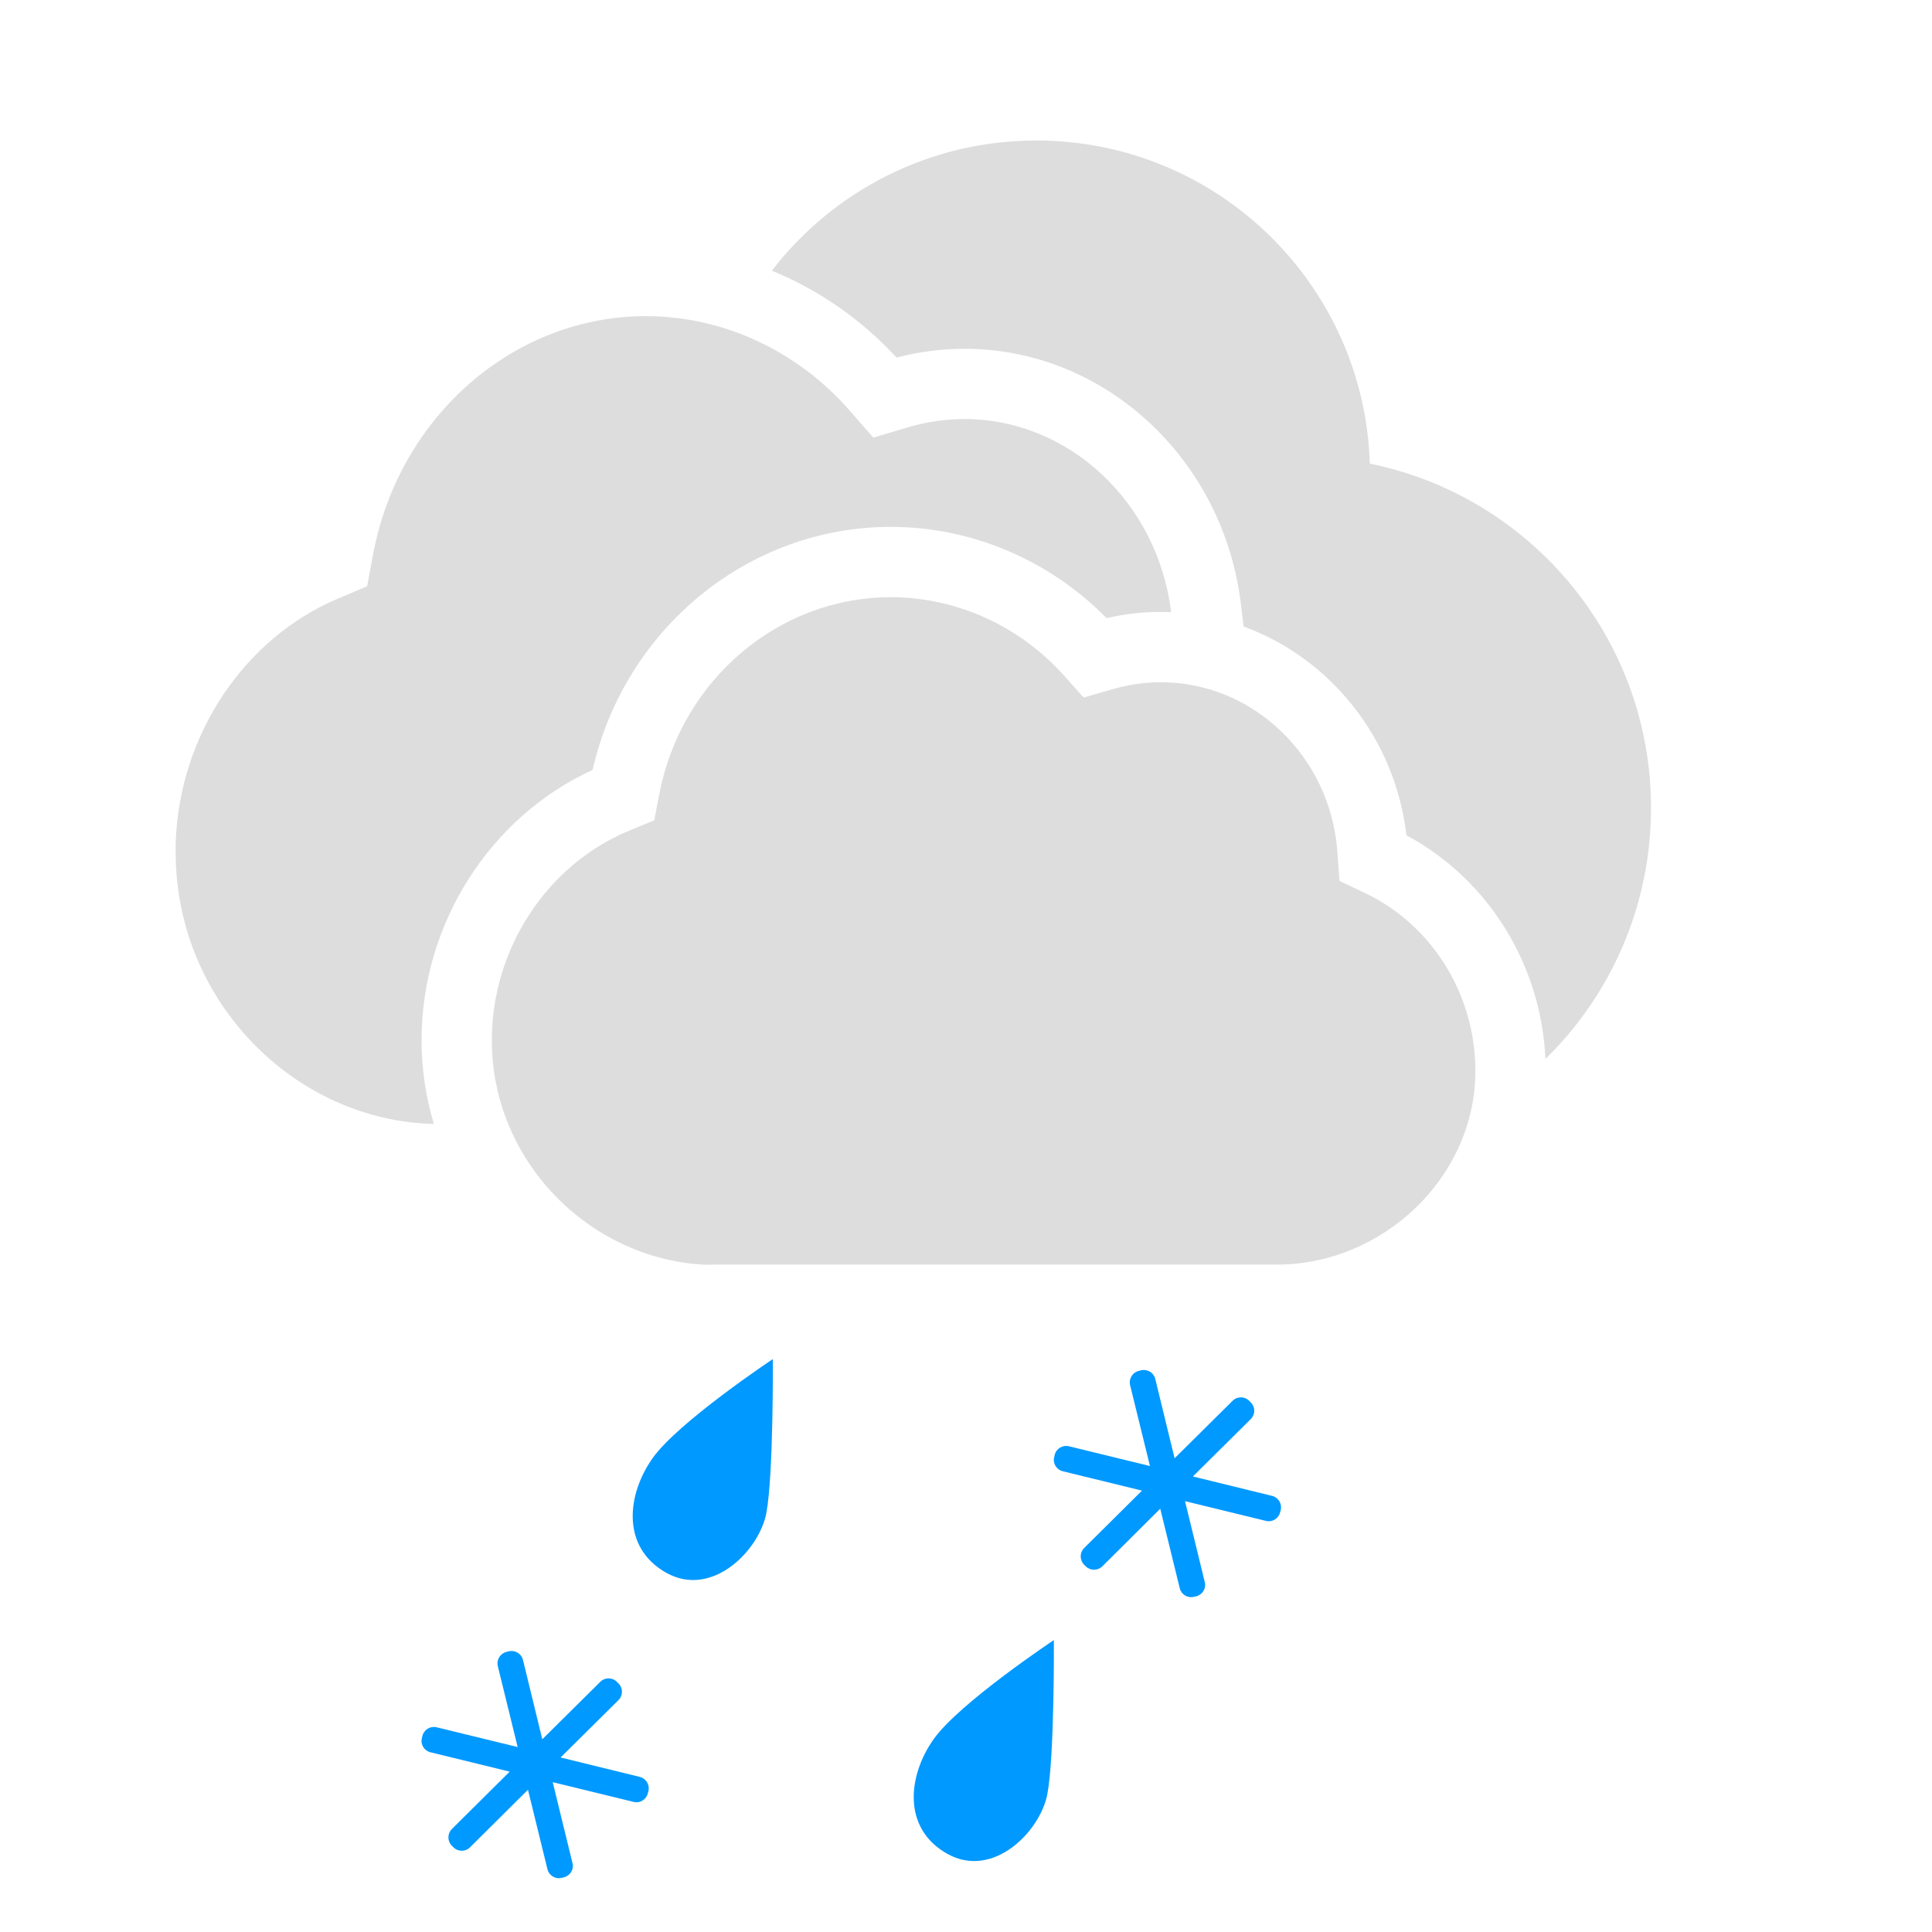
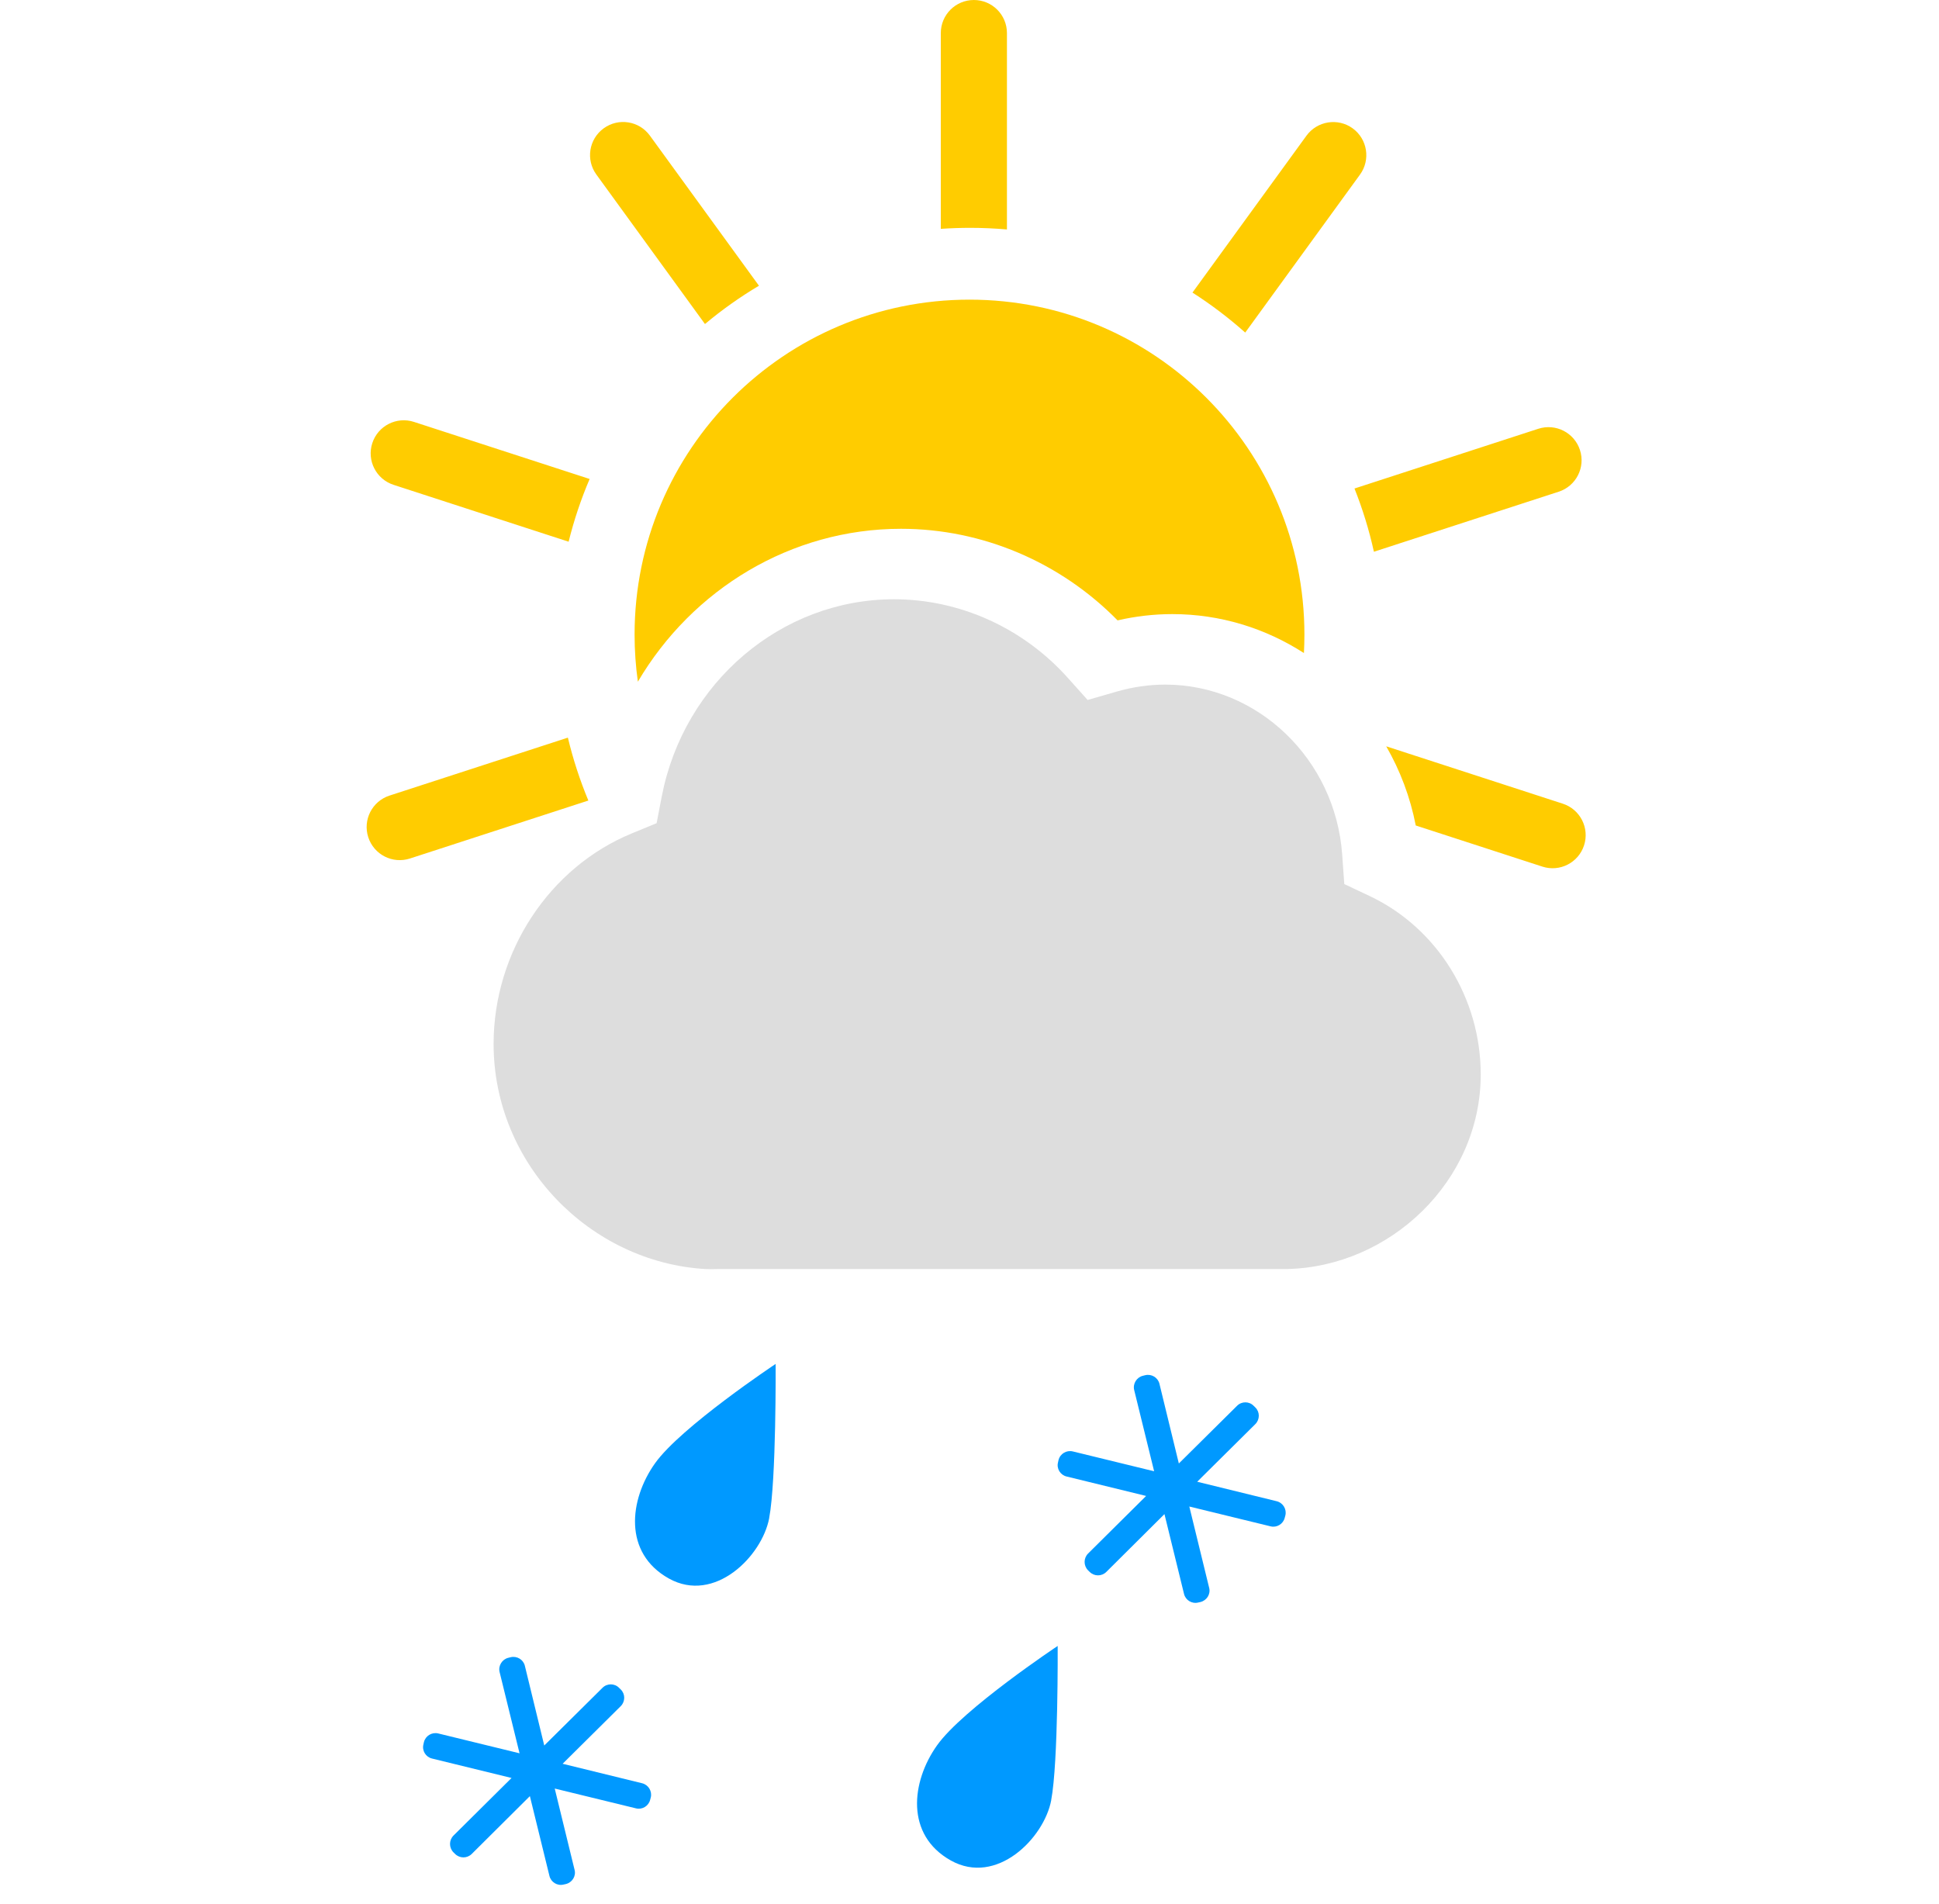
- <svg xmlns="http://www.w3.org/2000/svg" height="55" viewbox="0 0 55 55" width="55">
+ <svg xmlns="http://www.w3.org/2000/svg" height="54" viewbox="0 0 55 54" width="55">
  <g fill="none" fill-rule="evenodd">
-     <path d="m47.001 23c0 2.801-1.152 5.333-3.007 7.148-.116-2.681-1.625-5.12-3.956-6.369-.318-2.761-2.167-5.042-4.635-5.944l-.079-.65c-.496-4.101-3.86-7.256-7.868-7.256-.646 0-1.295.084-1.934.25-1.004-1.091-2.22-1.931-3.55-2.473 1.737-2.254 4.464-3.706 7.529-3.706 5.146 0 9.336 4.092 9.495 9.199 4.567.925 8.005 4.961 8.005 9.801zm-42 1.27c0-.087-.003-.184 0-.27.098-3.059 1.936-5.829 4.629-6.963l.821-.347.172-.919c.739-3.924 4.005-6.771 7.762-6.771 2.195 0 4.309.979 5.802 2.687l.674.771.954-.284c.544-.162 1.096-.245 1.641-.245 2.983 0 5.507 2.388 5.883 5.496-.095-.004-.19-.006-.285-.006-.519 0-1.039.06-1.553.178-1.625-1.655-3.84-2.598-6.143-2.598-4.06 0-7.573 2.901-8.488 6.919-2.938 1.347-4.869 4.391-4.869 7.696 0 .827.123 1.627.35 2.383-3.965-.093-7.35-3.496-7.35-7.728zm33.131.808.738.351c1.903.907 3.131 2.89 3.131 5.053 0 3.068-2.676 5.518-5.635 5.518h-.365-15.623c-.168.005-.294.005-.377 0-3.262-.198-6-2.971-6-6.385 0-2.611 1.578-5.012 3.927-5.975l.697-.287.146-.759c.627-3.242 3.399-5.593 6.586-5.593 1.862 0 3.656.809 4.923 2.22l.571.637.809-.234c.462-.134.93-.202 1.392-.202 2.621 0 4.825 2.117 5.019 4.819z" fill="#ddd" />
+     <g fill="#fc0" transform="translate(10)">
+       <path d="m16.686 6.492v-5.554c0-.518.42-.938.938-.938.518 0 .938.42.938.938v5.571c-.344-.03-.692-.046-1.044-.046-.28 0-.558.01-.833.029zm7.138 1.808 3.234-4.451c.305-.419.892-.512 1.311-.208s.512.892.208 1.311l-3.256 4.482c-.467-.416-.967-.795-1.496-1.134zm4.597 5.557 5.213-1.694c.493-.16 1.022.11 1.182.603.16.493-.11 1.022-.603 1.182l-5.242 1.703c-.136-.618-.322-1.217-.551-1.794zm.898 7.313 5.01 1.628c.493.16.763.69.603 1.182-.16.493-.69.763-1.182.603l-3.592-1.167c-.156-.805-.444-1.562-.838-2.246zm-22.631 1.539-5.06 1.644c-.493.16-1.022-.11-1.182-.603s.11-1.022.603-1.182l5.059-1.644c.147.615.342 1.211.581 1.785zm-.558-7.342-4.967-1.614c-.493-.16-.763-.69-.603-1.182.16-.493.69-.763 1.182-.603l4.983 1.619c-.244.571-.444 1.166-.596 1.78zm3.866-6.176-3.08-4.24c-.305-.419-.212-1.006.208-1.311s1.006-.212 1.311.208l3.093 4.257c-.54.321-1.052.685-1.531 1.086z" fill-rule="nonzero" />
+       <path d="m8.093 19.336c-.061-.436-.093-.882-.093-1.336 0-5.247 4.253-9.5 9.5-9.5s9.5 4.253 9.5 9.5c0 .176-.005.351-.014.525-1.085-.7-2.366-1.105-3.733-1.105-.519 0-1.039.06-1.553.178-1.625-1.655-3.84-2.598-6.143-2.598-3.122 0-5.921 1.716-7.463 4.336z" />
+     </g>
+     <path d="m38.131 25.078-.06-.839c-.193-2.702-2.397-4.819-5.019-4.819-.462 0-.931.068-1.392.202l-.809.234-.571-.637c-1.267-1.411-3.061-2.22-4.923-2.22-3.188 0-5.959 2.352-6.586 5.593l-.146.759-.697.287c-2.349.963-3.927 3.365-3.927 5.975 0 3.415 2.737 6.188 6 6.385.083.005.208.005.377 0h15.988c.066 0.0.111 0.0.135 0 2.916-.058 5.5-2.488 5.5-5.518 0-2.163-1.228-4.145-3.131-5.053z" fill="#ddd" />
    <g fill="#09f">
      <path d="m4.818 4.067c-.205 1.079-1.55 2.434-2.847 1.709s-1.124-2.235-.392-3.266 3.422-2.82 3.422-2.82.021 3.297-.184 4.376z" transform="translate(17 39)" />
      <path d="m4.818 4.067c-.205 1.079-1.55 2.434-2.847 1.709s-1.124-2.235-.392-3.266 3.422-2.82 3.422-2.82.021 3.297-.184 4.376z" transform="translate(25 47)" />
      <path d="m4.959 4.032 1.65-1.636c.128-.13.131-.34 0-.47l-.048-.047c-.128-.132-.34-.132-.47-.003l-1.653 1.638-.55-2.26c-.043-.178-.225-.288-.405-.244l-.064.016c-.178.042-.291.227-.248.403l.566 2.306-2.307-.563c-.177-.043-.36.065-.405.245l-.014.064c-.047.181.067.361.245.403l2.254.551-1.647 1.634c-.13.131-.13.342-.003.473l.048.047c.131.131.34.131.471.003l1.651-1.642.555 2.264c.043.178.225.289.402.244l.064-.014c.181-.045.293-.225.247-.403l-.563-2.306 2.305.562c.177.045.359-.067.402-.244l.017-.064c.045-.177-.067-.36-.244-.404z" transform="translate(29 38)" />
      <path d="m4.959 4.032 1.65-1.636c.128-.13.131-.34 0-.47l-.048-.047c-.128-.132-.34-.132-.47-.003l-1.653 1.638-.55-2.26c-.043-.178-.225-.288-.405-.244l-.064.016c-.178.042-.291.227-.248.403l.566 2.306-2.307-.563c-.177-.043-.36.065-.405.245l-.014.064c-.047.181.067.361.245.403l2.254.551-1.647 1.634c-.13.131-.13.342-.003.473l.048.047c.131.131.34.131.471.003l1.651-1.642.555 2.264c.043.178.225.289.402.244l.064-.014c.181-.045.293-.225.247-.403l-.563-2.306 2.305.562c.177.045.359-.067.402-.244l.017-.064c.045-.177-.067-.36-.244-.404z" transform="translate(11 46)" />
    </g>
  </g>
</svg>
